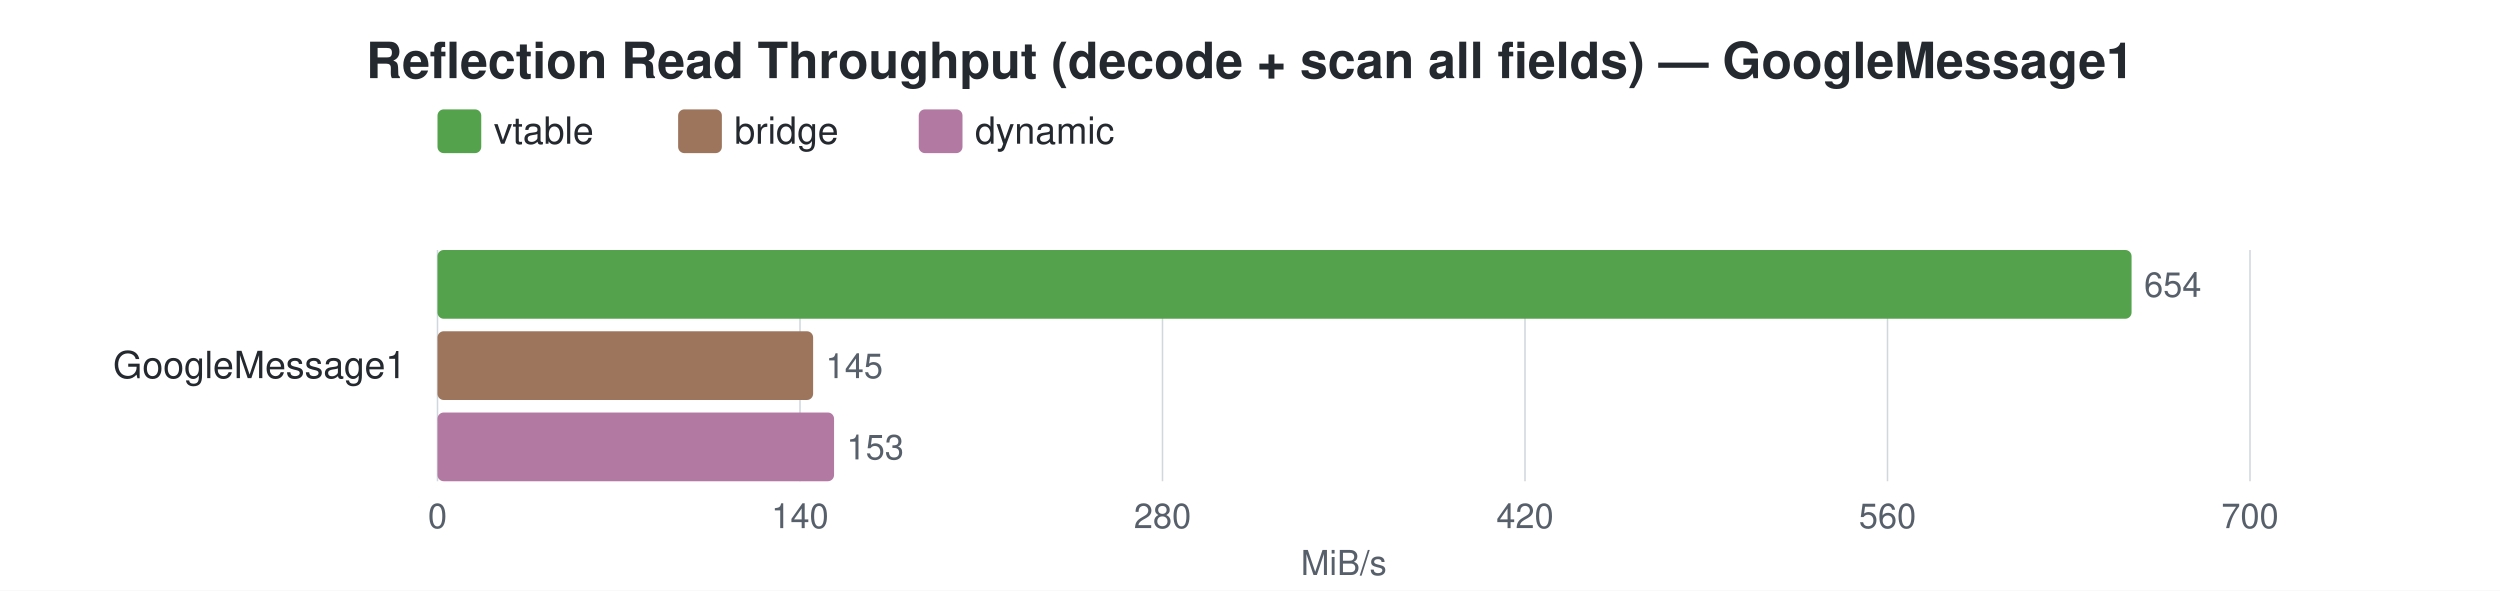
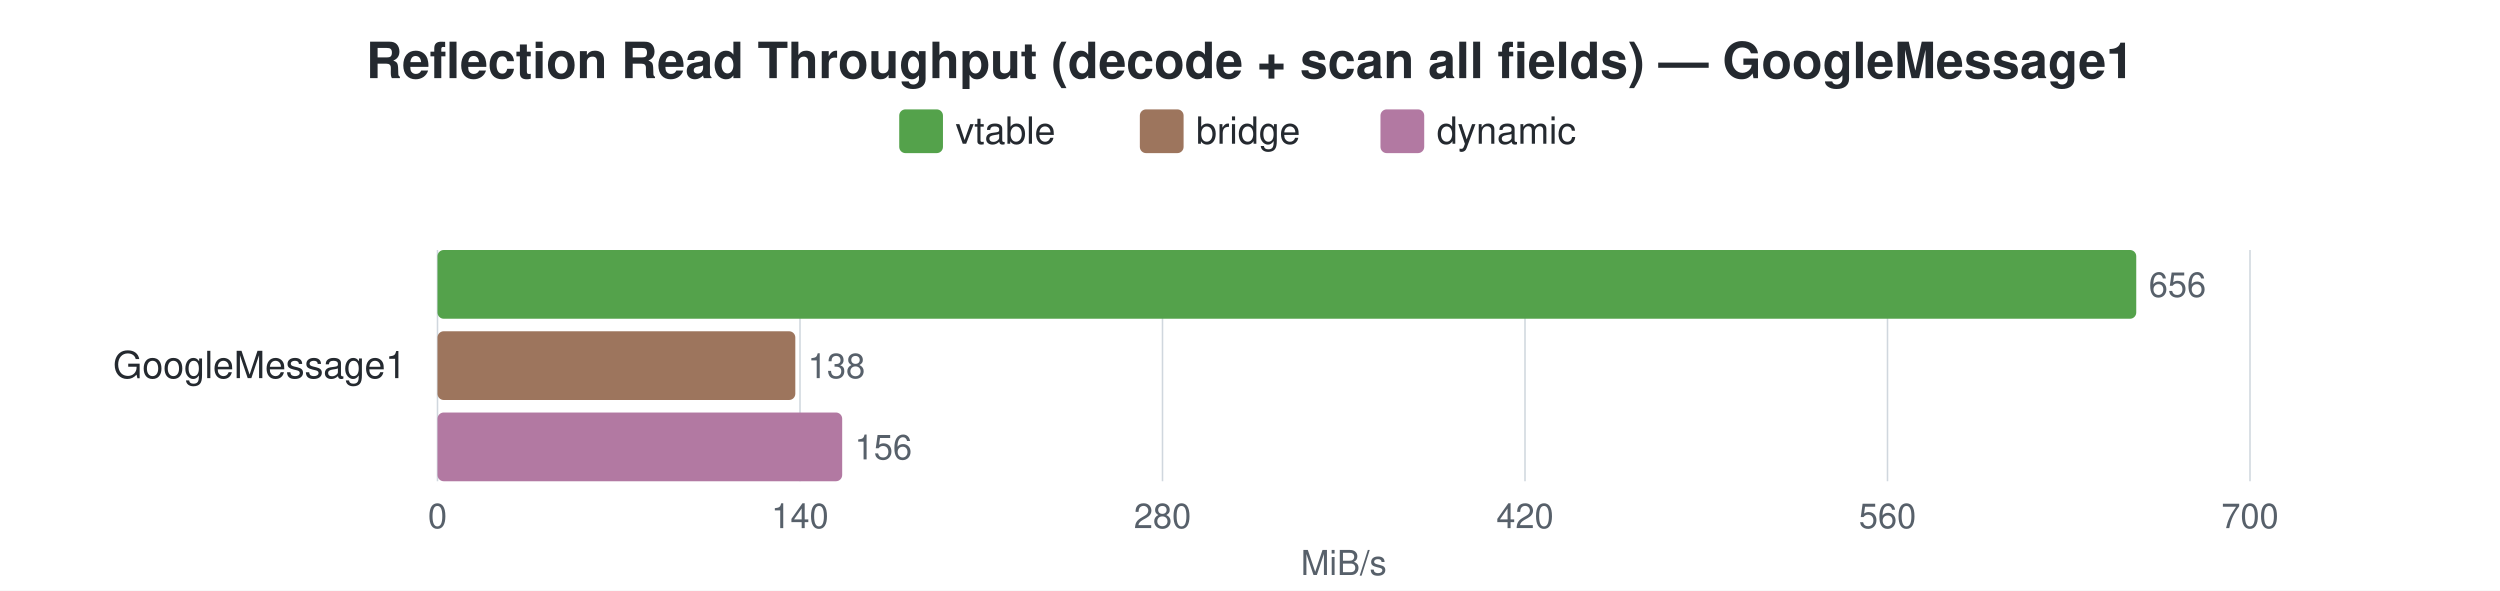
<svg xmlns="http://www.w3.org/2000/svg" width="800" height="189" viewBox="0 0 800 189">
  <style>
    text { font-family: -apple-system, BlinkMacSystemFont, "Segoe UI", Helvetica, Arial, sans-serif; }
    .title { font-size: 16px; font-weight: 600; fill: #24292f; }
    .label { font-size: 12px; fill: #24292f; }
    .value { font-size: 11px; fill: #57606a; }
    .axis-label { font-size: 11px; fill: #57606a; }
    .legend-text { font-size: 12px; fill: #24292f; }
    .grid { stroke: #d0d7de; stroke-width: 0.5; }
  </style>
  <rect width="100%" height="100%" fill="white" />
  <text x="400.0" y="25" text-anchor="middle" class="title">Reflection Read Throughput (decode + scan all fields) — GoogleMessage1</text>
-   <rect x="140" y="35" width="14" height="14" rx="2" fill="#54A24B" />
-   <text x="158" y="46" class="legend-text">vtable</text>
-   <rect x="217.0" y="35" width="14" height="14" rx="2" fill="#9D755D" />
-   <text x="235.0" y="46" class="legend-text">bridge</text>
-   <rect x="294.0" y="35" width="14" height="14" rx="2" fill="#B279A2" />
-   <text x="312.0" y="46" class="legend-text">dynamic</text>
+   <rect x="287.75" y="35" width="14" height="14" rx="2" fill="#54A24B" />
+   <text x="305.75" y="46" class="legend-text">vtable</text>
+   <rect x="364.75" y="35" width="14" height="14" rx="2" fill="#9D755D" />
+   <text x="382.75" y="46" class="legend-text">bridge</text>
+   <rect x="441.75" y="35" width="14" height="14" rx="2" fill="#B279A2" />
+   <text x="459.75" y="46" class="legend-text">dynamic</text>
  <line x1="140.0" y1="80" x2="140.0" y2="154" class="grid" />
  <text x="140.0" y="169" text-anchor="middle" class="axis-label">0</text>
  <line x1="256.0" y1="80" x2="256.0" y2="154" class="grid" />
  <text x="256.0" y="169" text-anchor="middle" class="axis-label">140</text>
  <line x1="372.0" y1="80" x2="372.0" y2="154" class="grid" />
  <text x="372.0" y="169" text-anchor="middle" class="axis-label">280</text>
  <line x1="488.0" y1="80" x2="488.0" y2="154" class="grid" />
  <text x="488.0" y="169" text-anchor="middle" class="axis-label">420</text>
  <line x1="604.0" y1="80" x2="604.0" y2="154" class="grid" />
  <text x="604.0" y="169" text-anchor="middle" class="axis-label">560</text>
  <line x1="720.0" y1="80" x2="720.0" y2="154" class="grid" />
  <text x="720.0" y="169" text-anchor="middle" class="axis-label">700</text>
  <text x="430.0" y="184" text-anchor="middle" class="axis-label">MiB/s</text>
  <text x="130" y="121.0" text-anchor="end" class="label">GoogleMessage1</text>
-   <rect x="140" y="80.0" width="542.1" height="22" rx="2" fill="#54A24B" />
-   <text x="686.1" y="95.0" class="value">654</text>
-   <rect x="140" y="106.0" width="120.2" height="22" rx="2" fill="#9D755D" />
-   <text x="264.2" y="121.0" class="value">145</text>
-   <rect x="140" y="132.0" width="126.9" height="22" rx="2" fill="#B279A2" />
-   <text x="270.9" y="147.0" class="value">153</text>
+   <rect x="140" y="80.0" width="543.6" height="22" rx="2" fill="#54A24B" />
+   <text x="687.6" y="95.0" class="value">656</text>
+   <rect x="140" y="106.0" width="114.5" height="22" rx="2" fill="#9D755D" />
+   <text x="258.5" y="121.0" class="value">138</text>
+   <rect x="140" y="132.0" width="129.5" height="22" rx="2" fill="#B279A2" />
+   <text x="273.5" y="147.0" class="value">156</text>
</svg>
